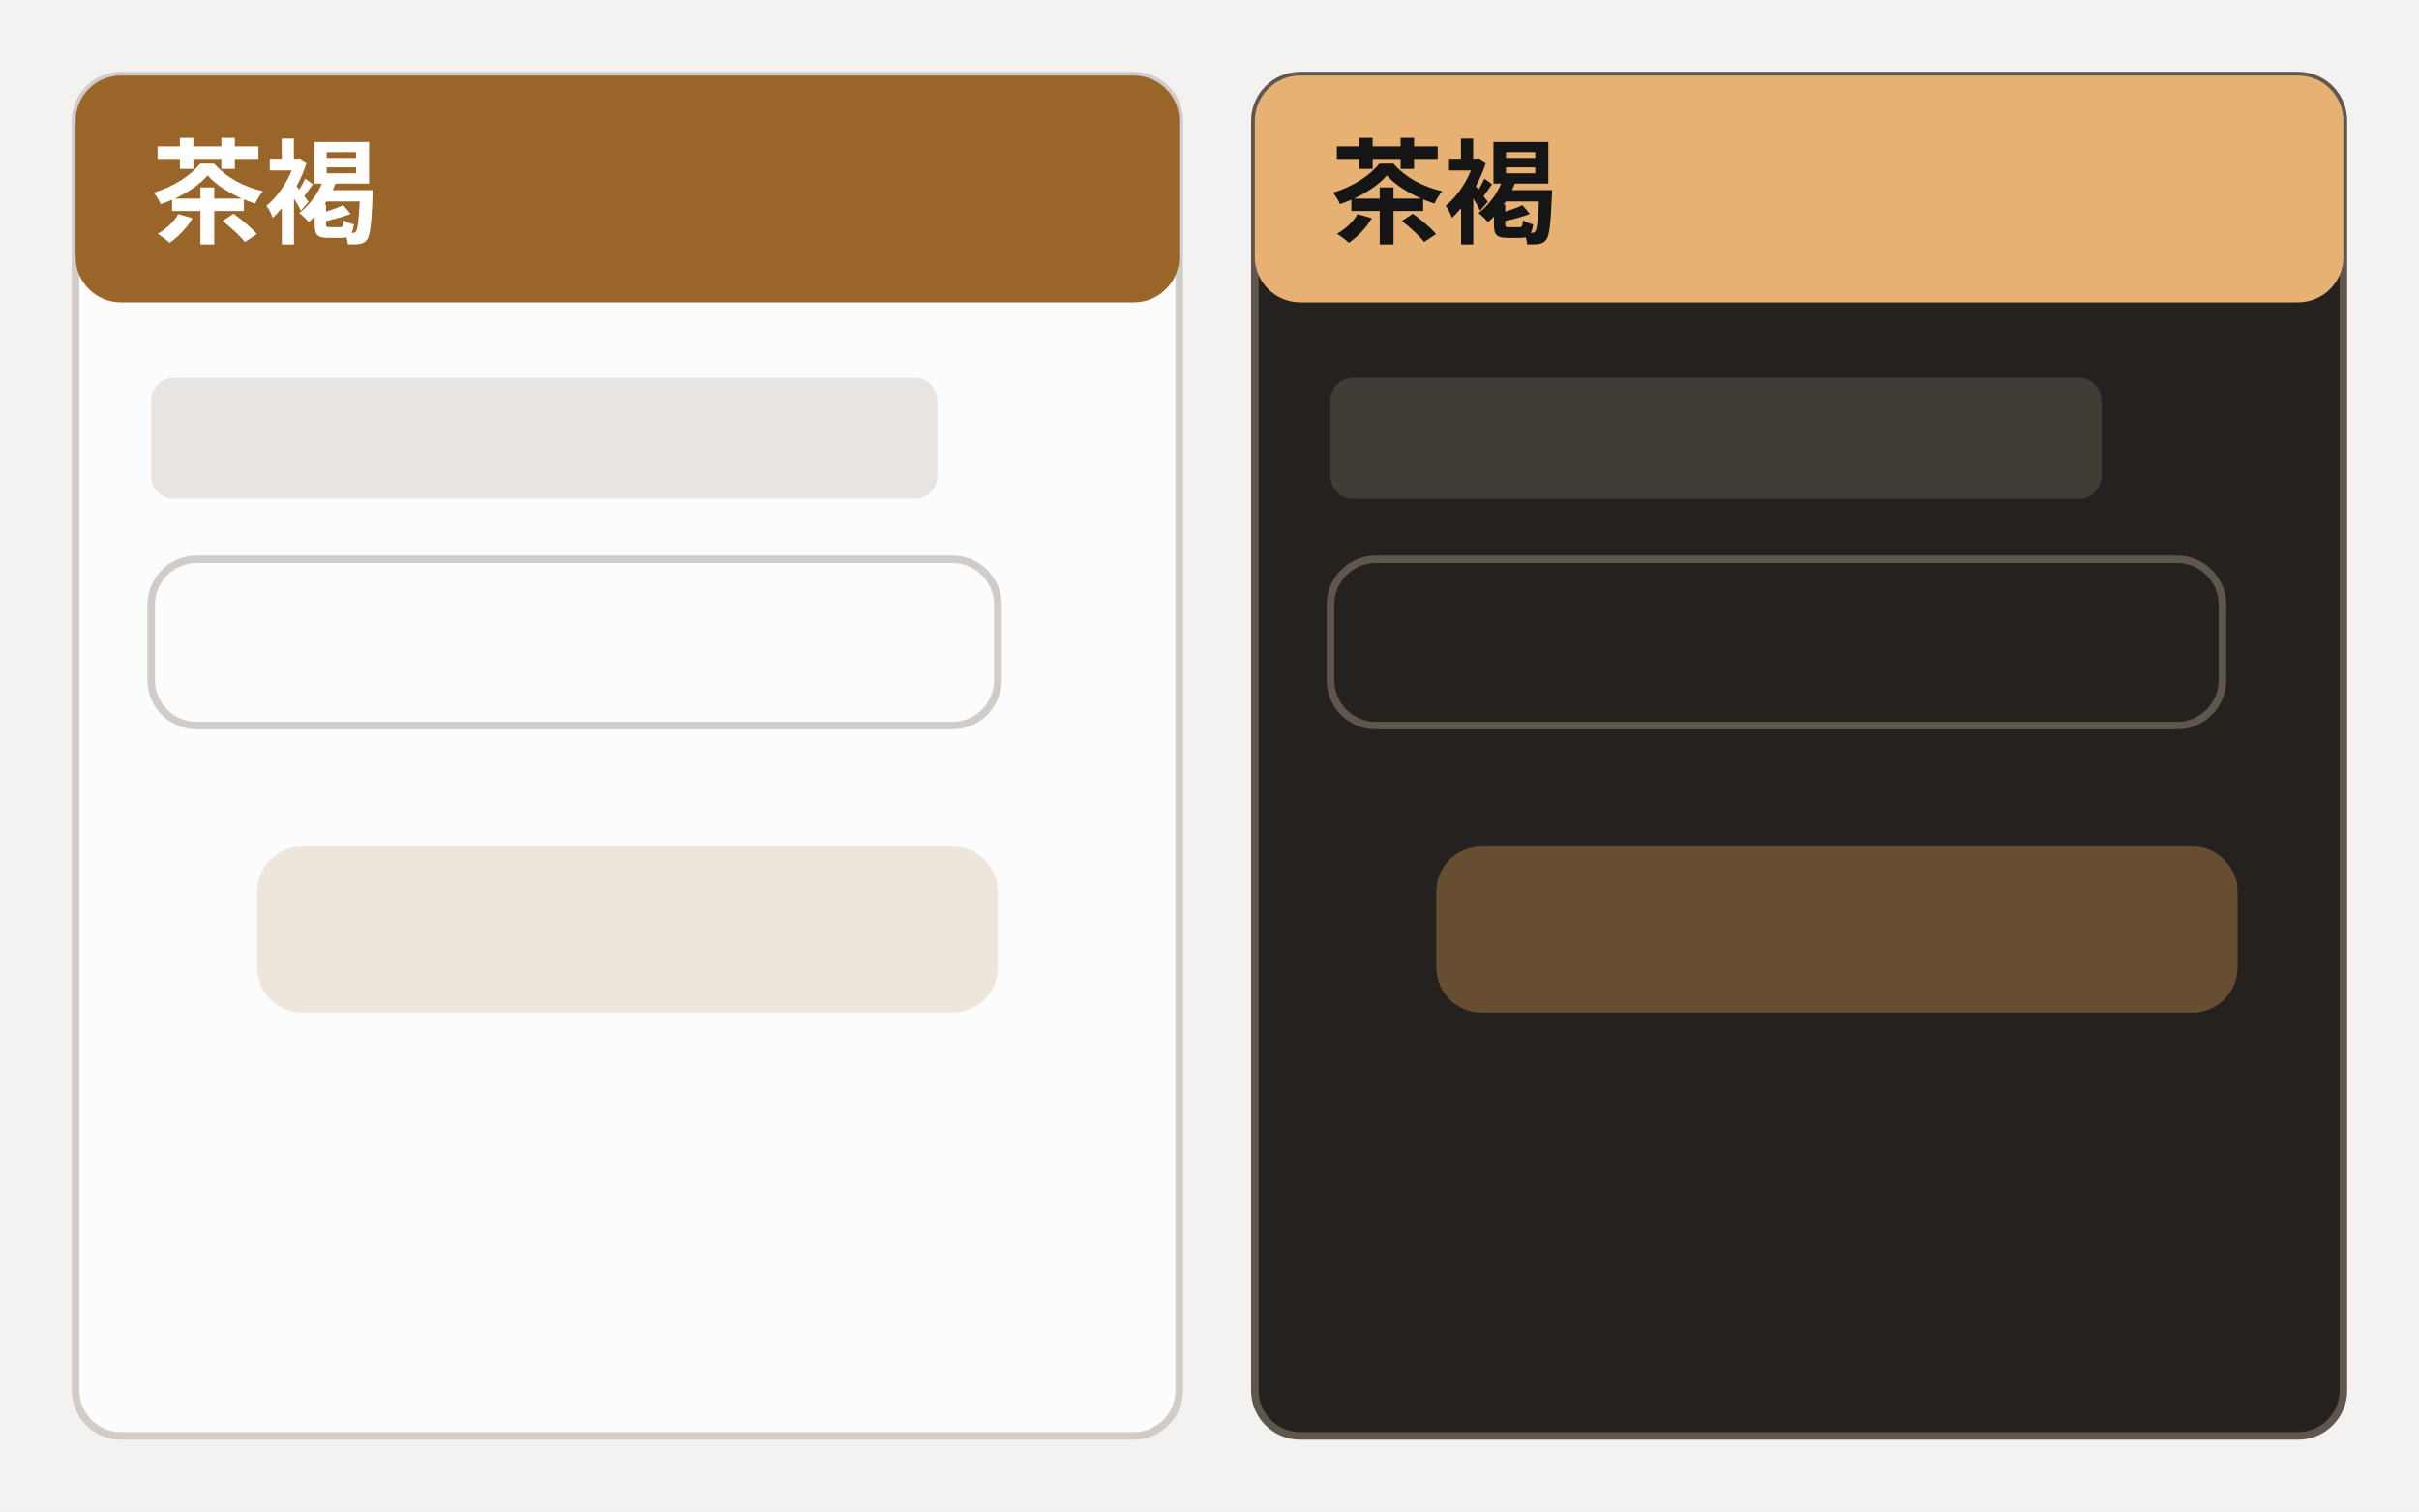
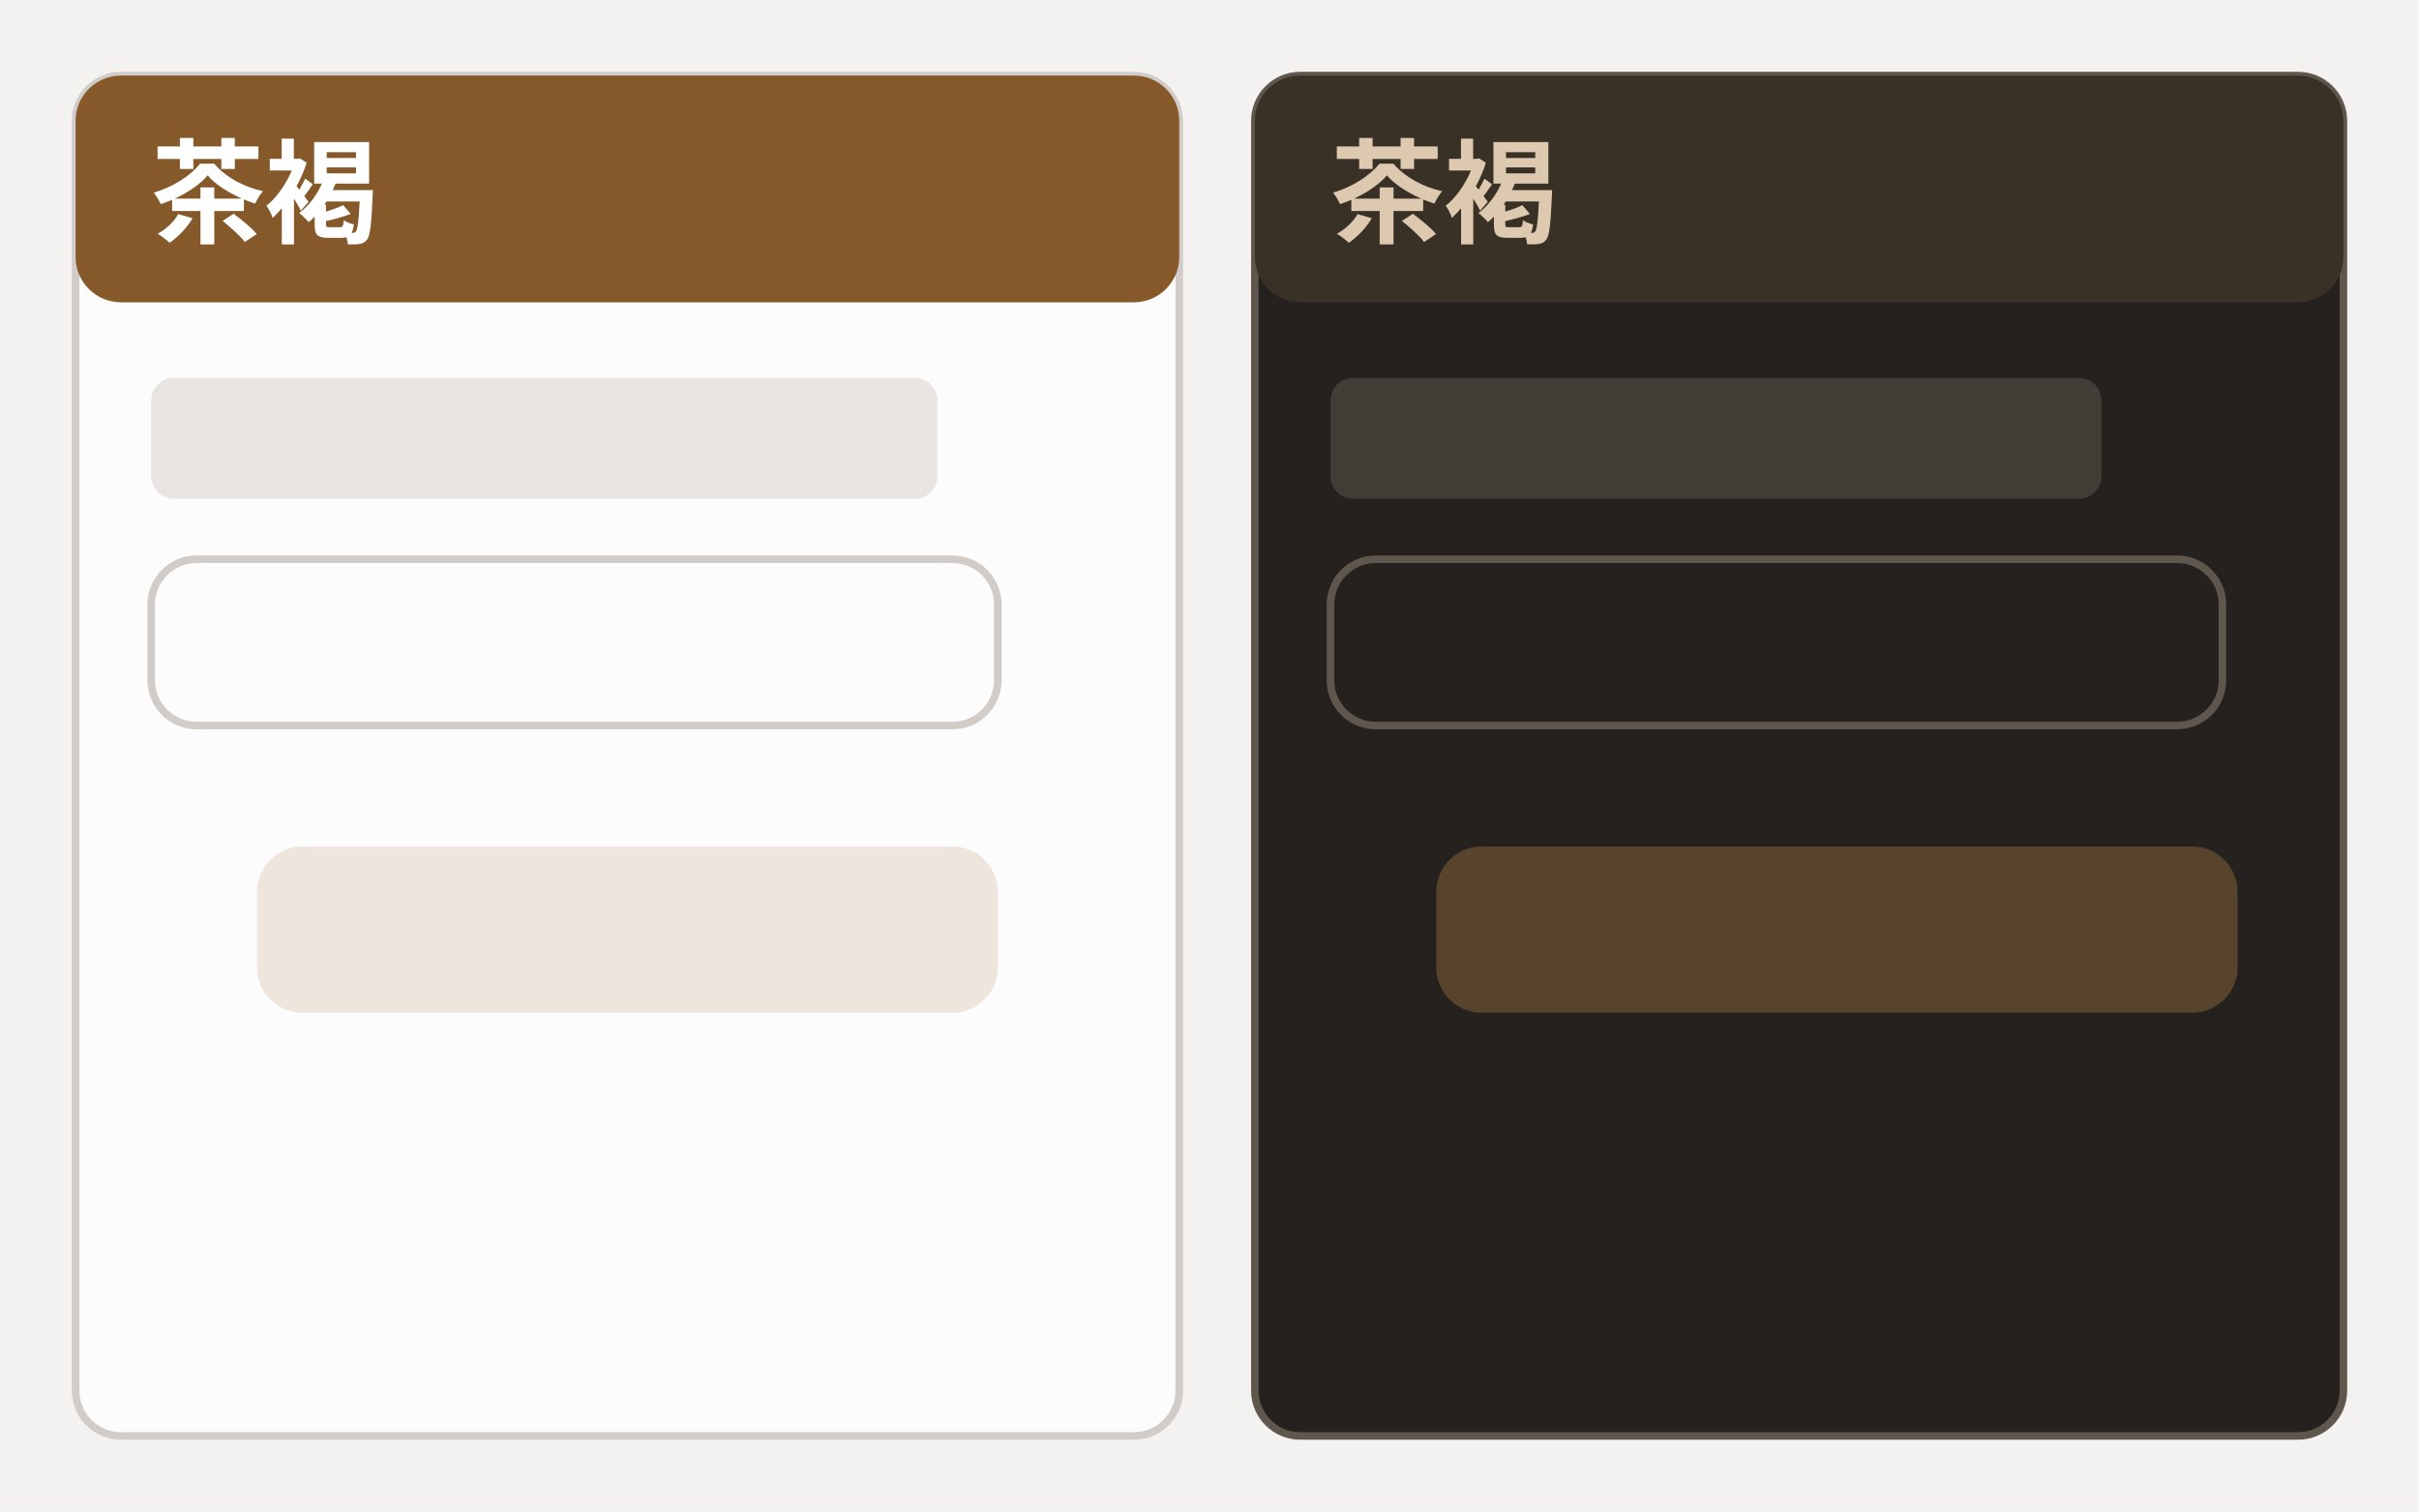
<svg xmlns="http://www.w3.org/2000/svg" width="320" height="200" viewBox="0 0 320 200">
  <rect width="320" height="200" fill="#f4f2f1" />
  <rect x="10" y="10" width="146" height="180" rx="6" fill="#fdfcfc" stroke="#d1ccc7" stroke-width="1" />
-   <rect x="10" y="10" width="146" height="30" rx="6" fill="#996529" />
+   <rect x="10" y="10" width="146" height="30" rx="6" fill="#86592b" />
  <text x="20" y="31" font-family="Arial,sans-serif" font-size="15" font-weight="bold" fill="#ffffff">茶褐</text>
  <rect x="20" y="50" width="104" height="16" rx="3" fill="#d1ccc7" opacity=".5" />
  <rect x="20" y="74" width="112" height="22" rx="6" fill="#fdfcfc" stroke="#d1ccc7" />
  <rect x="34" y="112" width="98" height="22" rx="6" fill="#eee6dd" />
  <rect x="166" y="10" width="144" height="180" rx="6" fill="#24211e" stroke="#5f574e" stroke-width="1" />
-   <rect x="166" y="10" width="144" height="30" rx="6" fill="#e7b174" />
-   <text x="176" y="31" font-family="Arial,sans-serif" font-size="15" font-weight="bold" fill="#151515">茶褐</text>
+   <rect x="166" y="10" width="144" height="30" rx="6" fill="#3a3126" />
+   <text x="176" y="31" font-family="Arial,sans-serif" font-size="15" font-weight="bold" fill="#ddc8b0">茶褐</text>
  <rect x="176" y="50" width="102" height="16" rx="3" fill="#5f574e" opacity=".5" />
  <rect x="176" y="74" width="118" height="22" rx="6" fill="#24211e" stroke="#5f574e" />
-   <rect x="190" y="112" width="106" height="22" rx="6" fill="#674e32" />
+   <rect x="190" y="112" width="106" height="22" rx="6" fill="#58442d" />
</svg>
